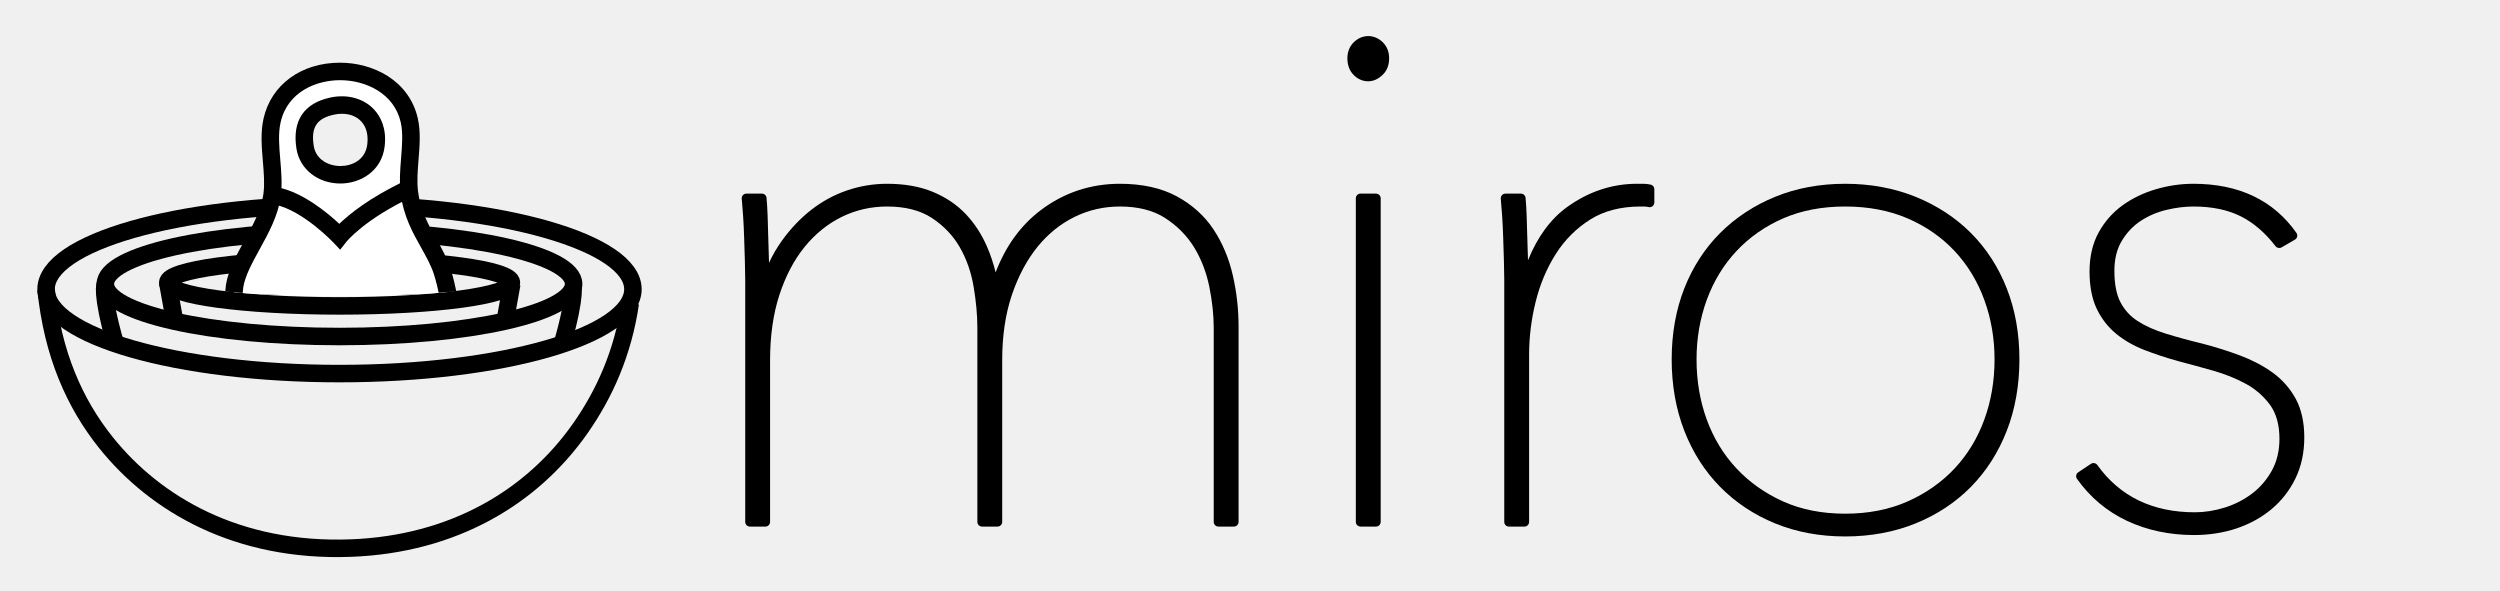
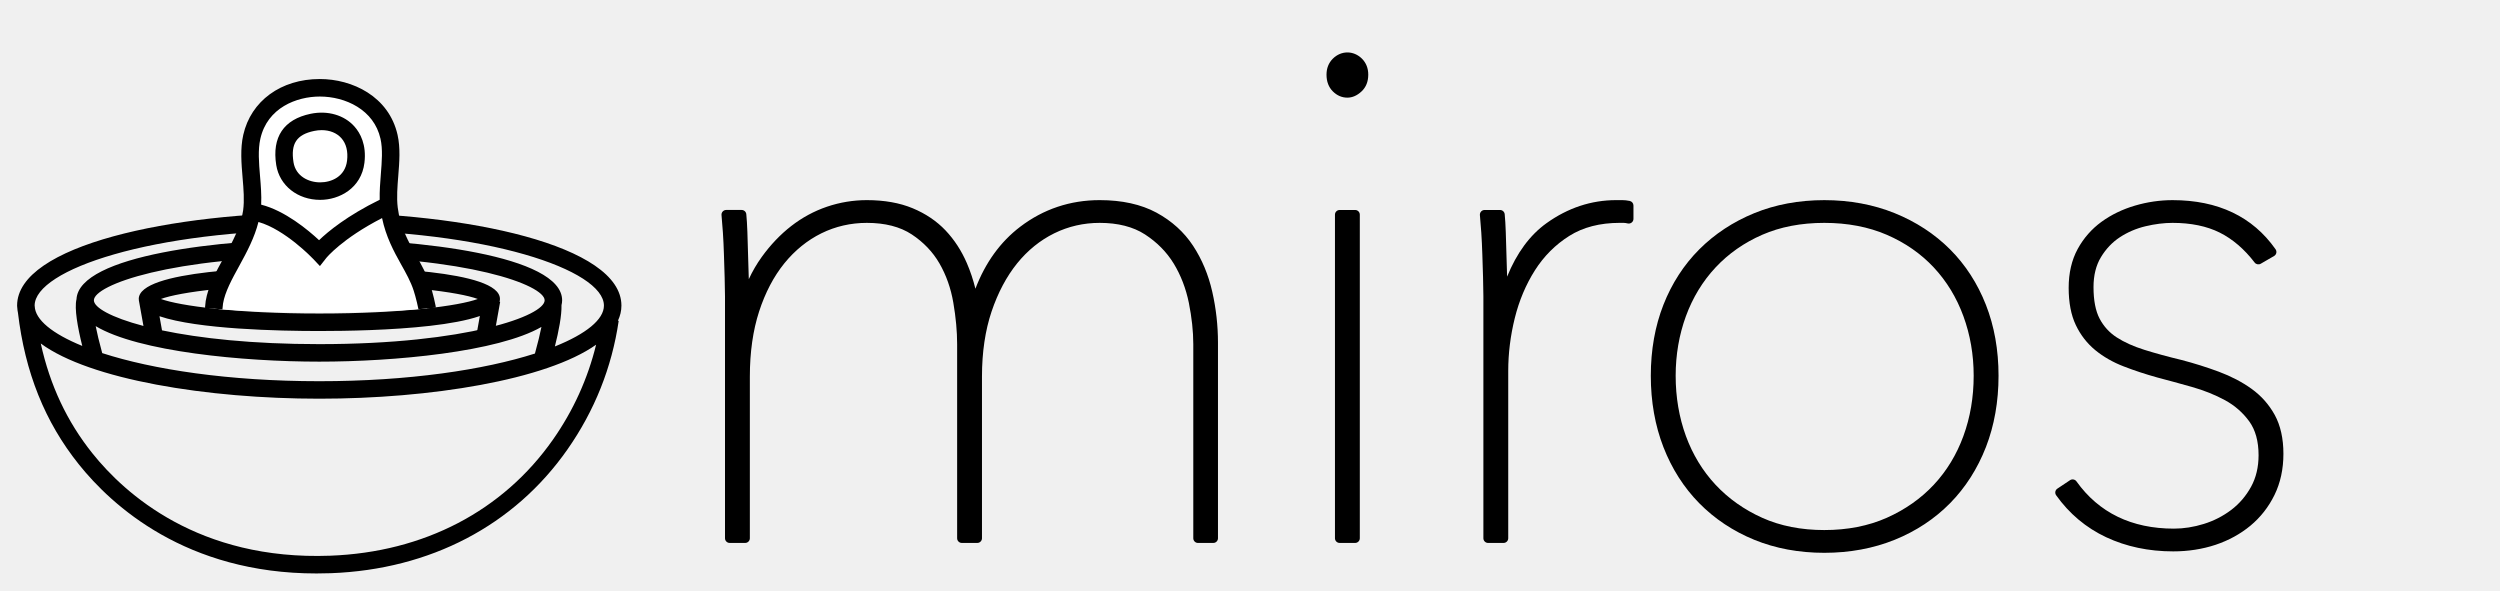
<svg xmlns="http://www.w3.org/2000/svg" xmlns:xlink="http://www.w3.org/1999/xlink" version="1.1" id="Layer_1" x="0px" y="0px" width="200px" height="47.253px" viewBox="0 0 200 47.253" enable-background="new 0 0 200 47.253" xml:space="preserve">
  <g>
+     <path d="M49.714,24.448c0-4.838-12.455-7.449-24.174-7.449c-11.718,0-24.172,2.611-24.172,7.449c0,0.03,0.006,0.06,0.007,0.09   l-0.003,0.001c0.002,0.021,0.006,0.043,0.009,0.064c0.008,0.145,0.026,0.285,0.056,0.426c0.562,4.748,2.15,8.723,4.87,12.119   c2.647,3.311,8.577,8.729,19.011,8.729c0.379,0,0.764-0.007,1.155-0.021c7.941-0.298,14.659-3.811,18.916-9.89   c2.177-3.106,3.559-6.571,4.107-10.299l-0.061-0.009C49.615,25.271,49.714,24.869,49.714,24.448z M25.54,18.399   c13.421,0,22.774,3.188,22.774,6.049c0,1.109-1.419,2.265-3.923,3.268c0.31-1.235,0.55-2.479,0.529-3.304   c0.031-0.126,0.051-0.254,0.051-0.386c0-3.6-11.619-4.906-19.429-4.906c-7.746,0-19.232,1.286-19.423,4.818   c-0.178,0.741,0.09,2.243,0.462,3.736c-2.406-0.979-3.77-2.103-3.804-3.184c-0.001-0.018-0.005-0.033-0.006-0.051   C2.789,21.58,12.133,18.399,25.54,18.399z M25.542,27.531c-5.382,0-9.583-0.473-12.581-1.103l-0.203-1.13   c3.05,1.043,9.536,1.184,12.79,1.184c4.344,0,14.448-0.25,14.448-2.563c0-2.314-10.104-2.564-14.448-2.564S11.1,21.604,11.1,23.918   c0,0.029,0.009,0.057,0.012,0.086l-0.007,0.001l0.372,2.072c-2.615-0.689-3.966-1.484-3.966-2.052   c0-1.224,6.193-3.506,18.032-3.506c11.837,0,18.029,2.282,18.029,3.506S37.378,27.531,25.542,27.531z M12.874,23.918   c1.474-0.548,6.036-1.164,12.674-1.164c6.638,0,11.201,0.616,12.674,1.164c-1.474,0.548-6.036,1.164-12.674,1.164   C18.911,25.082,14.349,24.466,12.874,23.918z M8.177,28.248c-0.247-0.896-0.414-1.607-0.522-2.157   c3.419,2.048,11.806,2.841,17.887,2.841c6.017,0,14.289-0.777,17.773-2.778c-0.11,0.548-0.276,1.249-0.52,2.129   c-4.042,1.292-10.053,2.214-17.255,2.214C18.274,30.496,12.219,29.558,8.177,28.248z M44.242,35.162   c-4,5.713-10.33,9.014-17.822,9.294C15.885,44.851,9.979,39.5,7.399,36.273c-2.039-2.546-3.4-5.447-4.138-8.794   c3.917,2.886,13.31,4.417,22.279,4.417c8.868,0,18.153-1.496,22.148-4.32C47.023,30.287,45.874,32.833,44.242,35.162z" />
    <g>
-       <path d="M97.084,18.359c-0.725-1.097-1.717-1.99-2.949-2.656c-1.233-0.665-2.761-1.001-4.541-1.001    c-2.361,0-4.501,0.717-6.36,2.131c-1.585,1.205-2.787,2.868-3.583,4.955c-0.179-0.721-0.409-1.406-0.686-2.048    c-0.43-0.994-1.002-1.874-1.704-2.614c-0.708-0.747-1.593-1.344-2.633-1.776c-1.036-0.43-2.268-0.648-3.661-0.648    c-1.087,0-2.159,0.177-3.189,0.526c-1.027,0.349-1.992,0.871-2.866,1.55c-0.869,0.676-1.66,1.507-2.353,2.469    c-0.394,0.547-0.741,1.141-1.037,1.778c-0.001-0.008-0.001-0.015-0.001-0.023l-0.112-3.744c-0.021-0.572-0.049-1.049-0.087-1.431    c-0.018-0.192-0.18-0.338-0.373-0.338h-1.238c-0.105,0-0.206,0.044-0.276,0.123c-0.072,0.078-0.107,0.183-0.096,0.288    c0.035,0.373,0.073,0.838,0.111,1.396c0.037,0.558,0.064,1.145,0.083,1.759l0.057,1.83c0.019,0.596,0.028,1.098,0.028,1.508    v19.359c0,0.207,0.168,0.375,0.375,0.375h1.238c0.207,0,0.375-0.168,0.375-0.375V28.808c0-1.94,0.25-3.69,0.742-5.203    c0.489-1.505,1.168-2.799,2.017-3.847c0.842-1.039,1.841-1.848,2.968-2.404c1.125-0.553,2.348-0.833,3.634-0.833    c1.455,0,2.664,0.311,3.592,0.923c0.94,0.622,1.687,1.403,2.216,2.322c0.538,0.931,0.912,1.987,1.109,3.14    c0.203,1.183,0.305,2.297,0.305,3.313v15.532c0,0.207,0.168,0.375,0.375,0.375h1.237c0.207,0,0.375-0.168,0.375-0.375V28.808    c0-1.938,0.26-3.687,0.769-5.198c0.509-1.508,1.198-2.804,2.045-3.852c0.842-1.04,1.841-1.848,2.971-2.404    c1.125-0.553,2.348-0.833,3.632-0.833c1.458,0,2.677,0.311,3.623,0.924c0.961,0.624,1.737,1.407,2.306,2.33    c0.572,0.934,0.982,1.991,1.219,3.142c0.236,1.173,0.357,2.284,0.357,3.302v15.532c0,0.207,0.168,0.375,0.375,0.375h1.238    c0.207,0,0.375-0.168,0.375-0.375V26.107c0-1.371-0.154-2.743-0.461-4.079C98.318,20.677,97.799,19.443,97.084,18.359z" />
-       <path d="M110.08,15.489h-1.238c-0.207,0-0.375,0.168-0.375,0.375v25.887c0,0.207,0.168,0.375,0.375,0.375h1.238    c0.207,0,0.375-0.168,0.375-0.375V15.864C110.455,15.657,110.287,15.489,110.08,15.489z" />
-       <path d="M108.295,3.387c-0.334,0.335-0.504,0.765-0.504,1.278c0,0.551,0.17,1,0.504,1.334c0.334,0.334,0.727,0.504,1.166,0.504    c0.396,0,0.777-0.167,1.129-0.495c0.359-0.335,0.541-0.787,0.541-1.344c0-0.512-0.17-0.942-0.504-1.279    C109.955,2.719,108.965,2.72,108.295,3.387z" />
-       <path d="M132.041,14.765c-0.215-0.042-0.406-0.063-0.576-0.063h-0.508c-1.984,0-3.857,0.62-5.564,1.843    c-1.33,0.953-2.389,2.388-3.154,4.279l-0.107-3.565c-0.02-0.572-0.049-1.049-0.086-1.431c-0.02-0.192-0.182-0.338-0.373-0.338    h-1.238c-0.105,0-0.205,0.044-0.277,0.123c-0.07,0.078-0.105,0.183-0.096,0.288c0.035,0.373,0.074,0.838,0.111,1.396    s0.064,1.145,0.084,1.759l0.057,1.83c0.018,0.596,0.027,1.098,0.027,1.508v19.359c0,0.207,0.168,0.375,0.375,0.375h1.238    c0.207,0,0.375-0.168,0.375-0.375V28.358c0-1.394,0.176-2.812,0.523-4.215c0.346-1.4,0.889-2.688,1.613-3.828    c0.717-1.129,1.643-2.056,2.754-2.754c1.096-0.69,2.447-1.04,4.02-1.04h0.311c0.098,0,0.209,0.015,0.332,0.045    c0.109,0.027,0.23,0.002,0.32-0.069c0.092-0.071,0.145-0.18,0.145-0.295v-1.069C132.346,14.953,132.219,14.799,132.041,14.765z" />
-       <path d="M157.672,18.638c-1.232-1.231-2.723-2.206-4.43-2.896c-1.707-0.69-3.6-1.04-5.627-1.04c-2.029,0-3.912,0.35-5.602,1.041    c-1.688,0.69-3.168,1.665-4.4,2.896c-1.23,1.232-2.197,2.724-2.869,4.433c-0.67,1.706-1.01,3.617-1.01,5.68s0.34,3.983,1.01,5.708    c0.672,1.729,1.637,3.24,2.867,4.489c1.232,1.25,2.713,2.235,4.402,2.926s3.574,1.041,5.602,1.041s3.92-0.35,5.627-1.041    c1.709-0.691,3.199-1.676,4.432-2.926c1.23-1.249,2.195-2.759,2.869-4.489c0.67-1.724,1.01-3.645,1.01-5.708    s-0.34-3.974-1.012-5.68C159.869,21.362,158.902,19.871,157.672,18.638z M147.615,41.095c-1.852,0-3.523-0.33-4.967-0.98    c-1.449-0.652-2.705-1.541-3.734-2.644c-1.031-1.103-1.828-2.414-2.371-3.896c-0.545-1.489-0.82-3.112-0.82-4.824    c0-1.673,0.275-3.277,0.82-4.767c0.543-1.483,1.34-2.793,2.371-3.896c1.029-1.102,2.283-1.981,3.73-2.613    c1.445-0.633,3.117-0.954,4.971-0.954c1.852,0,3.535,0.321,5,0.954c1.465,0.633,2.729,1.512,3.758,2.613    c1.029,1.103,1.828,2.414,2.369,3.896c0.547,1.492,0.822,3.096,0.822,4.767c0,1.709-0.275,3.333-0.822,4.824    c-0.541,1.483-1.338,2.794-2.369,3.896c-1.029,1.102-2.295,1.991-3.762,2.643C151.146,40.765,149.467,41.095,147.615,41.095z" />
-       <path d="M183.652,31.891c-0.459-0.833-1.084-1.538-1.855-2.093c-0.754-0.542-1.637-1.002-2.621-1.37    c-0.965-0.359-1.971-0.675-2.996-0.942c-1.068-0.256-2.064-0.529-2.961-0.809c-0.865-0.271-1.609-0.606-2.215-0.998    c-0.58-0.375-1.039-0.877-1.363-1.492c-0.326-0.617-0.49-1.467-0.49-2.526c0-0.939,0.199-1.745,0.594-2.395    c0.398-0.661,0.908-1.198,1.516-1.597c0.617-0.405,1.307-0.7,2.049-0.877c0.754-0.18,1.482-0.271,2.164-0.271    c1.471,0,2.738,0.261,3.77,0.776c1.033,0.516,1.975,1.323,2.797,2.397c0.115,0.15,0.324,0.189,0.486,0.097l1.068-0.619    c0.092-0.053,0.156-0.141,0.18-0.244c0.021-0.103,0-0.21-0.061-0.296c-1.83-2.608-4.602-3.93-8.24-3.93    c-1.008,0-2.02,0.147-3.004,0.437c-0.994,0.292-1.895,0.728-2.676,1.294c-0.791,0.574-1.434,1.307-1.91,2.178    c-0.479,0.878-0.721,1.923-0.721,3.106c0,1.178,0.191,2.179,0.57,2.974c0.377,0.796,0.904,1.474,1.564,2.015    c0.648,0.531,1.412,0.968,2.27,1.298c0.834,0.323,1.734,0.621,2.686,0.885c0.859,0.225,1.785,0.478,2.777,0.758    c0.965,0.273,1.855,0.632,2.652,1.066c0.771,0.422,1.422,0.991,1.93,1.691c0.494,0.683,0.744,1.594,0.744,2.707    c0,0.944-0.201,1.792-0.6,2.521c-0.404,0.737-0.938,1.36-1.586,1.851c-0.658,0.498-1.395,0.875-2.193,1.123    c-0.803,0.25-1.607,0.377-2.393,0.377c-3.383,0-6.006-1.272-7.797-3.782c-0.117-0.166-0.348-0.205-0.514-0.094l-1.014,0.676    c-0.084,0.056-0.143,0.144-0.162,0.244c-0.018,0.1,0.006,0.203,0.064,0.285c1.047,1.472,2.393,2.602,4.002,3.358    c1.6,0.751,3.404,1.133,5.363,1.133c1.197,0,2.336-0.177,3.385-0.525c1.053-0.352,1.992-0.867,2.793-1.531    c0.807-0.669,1.455-1.497,1.926-2.459c0.473-0.966,0.713-2.072,0.713-3.288C184.344,33.778,184.111,32.733,183.652,31.891z" />
+       <g>
+         <path d="M95.449,19.667c-0.72-1.097-1.705-1.99-2.932-2.656c-1.233-0.665-2.761-1.001-4.541-1.001     c-2.361,0-4.501,0.717-6.36,2.131c-1.585,1.205-2.787,2.868-3.583,4.955c-0.179-0.721-0.409-1.406-0.686-2.048     c-0.43-0.994-1.002-1.874-1.704-2.614c-0.708-0.747-1.593-1.344-2.633-1.776c-1.036-0.43-2.268-0.648-3.661-0.648     c-1.087,0-2.159,0.177-3.189,0.526c-1.027,0.349-1.992,0.871-2.866,1.55c-0.869,0.676-1.66,1.507-2.353,2.469     c-0.394,0.547-0.741,1.141-1.037,1.778c-0.001-0.008-0.001-0.015-0.001-0.023l-0.112-3.744c-0.021-0.572-0.049-1.049-0.087-1.431     c-0.018-0.192-0.18-0.338-0.373-0.338h-1.238c-0.105,0-0.206,0.044-0.276,0.123c-0.072,0.078-0.107,0.183-0.096,0.288     c0.035,0.373,0.073,0.838,0.111,1.396c0.037,0.558,0.064,1.145,0.083,1.759l0.057,1.83c0.019,0.596,0.028,1.098,0.028,1.508     V43.06c0,0.207,0.168,0.375,0.375,0.375h1.238c0.207,0,0.375-0.168,0.375-0.375V30.117c0-1.94,0.25-3.69,0.742-5.203     c0.489-1.504,1.168-2.798,2.017-3.847c0.842-1.039,1.841-1.848,2.968-2.404c1.125-0.553,2.348-0.833,3.634-0.833     c1.455,0,2.664,0.311,3.592,0.923c0.94,0.622,1.687,1.403,2.216,2.322c0.538,0.931,0.912,1.987,1.109,3.14     c0.203,1.183,0.305,2.297,0.305,3.313V43.06c0,0.207,0.168,0.375,0.375,0.375h1.237c0.207,0,0.375-0.168,0.375-0.375V30.117     c0-1.938,0.26-3.688,0.769-5.198c0.509-1.508,1.198-2.804,2.045-3.852c0.842-1.04,1.841-1.848,2.971-2.404     c1.125-0.553,2.348-0.833,3.632-0.833c1.458,0,2.677,0.311,3.623,0.924c0.961,0.624,1.735,1.407,2.299,2.33     c0.569,0.934,0.976,1.991,1.211,3.143c0.234,1.172,0.355,2.283,0.355,3.302V43.06c0,0.207,0.167,0.375,0.372,0.375h1.23     c0.206,0,0.373-0.168,0.373-0.375V27.416c0-1.371-0.153-2.743-0.458-4.079C96.675,21.986,96.159,20.751,95.449,19.667z" />
+       </g>
+       <g>
+         <path d="M108.41,16.798h-1.238c-0.207,0-0.375,0.168-0.375,0.375V43.06c0,0.207,0.168,0.375,0.375,0.375h1.238     c0.207,0,0.375-0.168,0.375-0.375V17.173C108.785,16.966,108.617,16.798,108.41,16.798z" />
+       </g>
+       <g>
+         <path d="M106.625,4.696c-0.334,0.335-0.504,0.765-0.504,1.278c0,0.551,0.17,1,0.504,1.334c0.334,0.334,0.727,0.504,1.166,0.504     c0.396,0,0.777-0.167,1.129-0.495c0.359-0.335,0.541-0.787,0.541-1.344c0-0.512-0.17-0.942-0.504-1.279     C108.285,4.028,107.295,4.028,106.625,4.696z" />
+       </g>
+       <g>
+         <path d="M130.371,16.073c-0.215-0.042-0.406-0.063-0.576-0.063h-0.508c-1.984,0-3.857,0.62-5.564,1.843     c-1.33,0.953-2.389,2.388-3.154,4.279l-0.107-3.565c-0.02-0.572-0.049-1.049-0.086-1.431c-0.02-0.192-0.182-0.338-0.373-0.338     h-1.238c-0.105,0-0.205,0.044-0.277,0.123c-0.07,0.078-0.105,0.183-0.096,0.288c0.035,0.373,0.074,0.838,0.111,1.396     s0.064,1.145,0.084,1.759l0.057,1.83c0.018,0.596,0.027,1.098,0.027,1.508V43.06c0,0.207,0.168,0.375,0.375,0.375h1.238     c0.207,0,0.375-0.168,0.375-0.375V29.667c0-1.394,0.176-2.812,0.523-4.216c0.346-1.4,0.889-2.688,1.613-3.828     c0.717-1.129,1.643-2.056,2.754-2.754c1.096-0.69,2.447-1.04,4.02-1.04h0.311c0.098,0,0.209,0.015,0.332,0.045     c0.109,0.027,0.23,0.002,0.32-0.069c0.092-0.071,0.145-0.18,0.145-0.295v-1.069C130.676,16.262,130.549,16.107,130.371,16.073z" />
+       </g>
+       <g>
+         <path d="M156.002,19.947c-1.232-1.231-2.723-2.206-4.43-2.896c-1.707-0.69-3.6-1.04-5.627-1.04c-2.029,0-3.912,0.35-5.602,1.041     c-1.688,0.69-3.168,1.665-4.4,2.896c-1.23,1.232-2.197,2.724-2.869,4.434c-0.67,1.705-1.01,3.617-1.01,5.68     s0.34,3.983,1.01,5.707c0.672,1.73,1.637,3.24,2.867,4.489c1.232,1.251,2.713,2.235,4.402,2.926s3.574,1.041,5.602,1.041     s3.92-0.351,5.627-1.04c1.709-0.691,3.199-1.676,4.432-2.927c1.23-1.249,2.195-2.759,2.869-4.489     c0.67-1.724,1.01-3.645,1.01-5.707s-0.34-3.975-1.012-5.68C158.199,22.67,157.232,21.179,156.002,19.947z M145.945,42.404     c-1.852,0-3.523-0.33-4.967-0.98c-1.449-0.651-2.705-1.541-3.734-2.643c-1.031-1.104-1.828-2.414-2.371-3.896     c-0.545-1.49-0.82-3.113-0.82-4.824c0-1.673,0.275-3.277,0.82-4.768c0.543-1.482,1.34-2.793,2.371-3.896     c1.029-1.102,2.283-1.981,3.73-2.613c1.445-0.633,3.117-0.954,4.971-0.954c1.852,0,3.535,0.321,5,0.954     c1.465,0.633,2.729,1.512,3.758,2.613c1.029,1.103,1.828,2.414,2.369,3.896c0.547,1.492,0.822,3.097,0.822,4.768     c0,1.709-0.275,3.332-0.822,4.824c-0.541,1.482-1.338,2.793-2.369,3.896c-1.029,1.102-2.295,1.99-3.762,2.643     C149.477,42.074,147.797,42.404,145.945,42.404z" />
+       </g>
+       <g>
+         <path d="M181.982,33.2c-0.459-0.833-1.084-1.538-1.855-2.093c-0.754-0.542-1.637-1.003-2.621-1.37     c-0.965-0.358-1.971-0.675-2.996-0.942c-1.068-0.256-2.064-0.528-2.961-0.809c-0.865-0.271-1.609-0.605-2.215-0.998     c-0.58-0.375-1.039-0.877-1.363-1.492c-0.326-0.617-0.49-1.467-0.49-2.526c0-0.939,0.199-1.745,0.594-2.395     c0.398-0.661,0.908-1.198,1.516-1.597c0.617-0.405,1.307-0.7,2.049-0.877c0.754-0.18,1.482-0.271,2.164-0.271     c1.471,0,2.738,0.261,3.77,0.776c1.033,0.516,1.975,1.323,2.797,2.397c0.115,0.15,0.324,0.189,0.486,0.097l1.068-0.619     c0.092-0.053,0.156-0.141,0.18-0.244c0.021-0.103,0-0.21-0.061-0.296c-1.83-2.608-4.602-3.93-8.24-3.93     c-1.008,0-2.02,0.147-3.004,0.437c-0.994,0.292-1.895,0.728-2.676,1.294c-0.791,0.574-1.434,1.307-1.91,2.178     c-0.479,0.878-0.721,1.923-0.721,3.106c0,1.179,0.191,2.179,0.57,2.974c0.377,0.797,0.904,1.475,1.564,2.016     c0.648,0.53,1.412,0.967,2.27,1.297c0.834,0.324,1.734,0.621,2.686,0.886c0.859,0.225,1.785,0.478,2.777,0.758     c0.965,0.273,1.855,0.632,2.652,1.065c0.771,0.422,1.422,0.991,1.93,1.691c0.494,0.684,0.744,1.594,0.744,2.707     c0,0.944-0.201,1.793-0.6,2.521c-0.404,0.736-0.938,1.359-1.586,1.851c-0.658,0.497-1.395,0.875-2.193,1.122     c-0.803,0.25-1.607,0.377-2.393,0.377c-3.383,0-6.006-1.271-7.797-3.781c-0.117-0.166-0.348-0.205-0.514-0.095l-1.014,0.676     c-0.084,0.056-0.143,0.144-0.162,0.244c-0.018,0.1,0.006,0.202,0.064,0.285c1.047,1.472,2.393,2.603,4.002,3.358     c1.6,0.751,3.404,1.133,5.363,1.133c1.197,0,2.336-0.178,3.385-0.525c1.053-0.352,1.992-0.867,2.793-1.531     c0.807-0.67,1.455-1.496,1.926-2.459c0.473-0.966,0.713-2.072,0.713-3.288C182.674,35.086,182.441,34.042,181.982,33.2z" />
+       </g>
    </g>
    <g>
-       <g>
-         <path fill-rule="evenodd" clip-rule="evenodd" fill="none" stroke="#000000" stroke-width="1.4" stroke-miterlimit="10" d="     M50.422,24.256c-0.584,3.969-2.066,7.257-3.988,9.999c-3.869,5.525-10.174,9.285-18.369,9.592     c-9.051,0.339-15.635-3.495-19.593-8.445c-2.508-3.132-4.26-7.09-4.785-12.243" />
-       </g>
-     </g>
-     <ellipse fill-rule="evenodd" clip-rule="evenodd" fill="none" stroke="#000000" stroke-width="1.4" stroke-miterlimit="10" cx="27.16" cy="23.139" rx="23.473" ry="6.748" />
-     <path fill-rule="evenodd" clip-rule="evenodd" fill="none" stroke="#000000" stroke-width="1.4" stroke-miterlimit="10" d="   M45.889,22.717c0,2.323-8.381,4.205-18.729,4.205c-10.347,0-18.732-1.882-18.732-4.205c0-2.323,8.385-4.206,18.732-4.206   C37.508,18.511,45.889,20.394,45.889,22.717z" />
-     <ellipse fill-rule="evenodd" clip-rule="evenodd" fill="none" stroke="#000000" stroke-width="1.4" stroke-miterlimit="10" cx="27.167" cy="22.61" rx="13.748" ry="1.863" />
-     <g>
      <defs>
-         <path id="SVGID_1_" d="M40.567,21.924c1.404-1.225,1.184-3.54-0.62-4.445c0.675-1.342,0.15-3.12-1.541-3.762     c0.396-1.078,0.066-2.359-0.957-3.117C38.071,9.641,38,8.375,37.284,7.466c0.792-0.841,0.924-2.073,0.432-3.062     c0.85-1.657-0.118-4.041-2.916-4.054C29.375,0.325,23.967,0.025,18.541,0c-2.466-0.012-3.511,1.828-3.15,3.406     c-1.202,0.839-1.485,2.398-0.812,3.565c-1.26,1.101-1.223,3.112,0.125,4.162c-0.928,0.811-1.026,2.054-0.486,3.073     c-1.084,0.91-1.271,2.46-0.523,3.574c-1.389,1.02-1.137,2.967,0.195,4.072c-0.297,0.12-0.471,0.246-0.471,0.376     c0,0.811,6.156,1.468,13.748,1.468c7.595,0,13.748-0.657,13.748-1.468C40.915,22.124,40.769,22.023,40.567,21.924z" />
+         <path id="SVGID_1_" d="M38.948,23.232c1.404-1.225,1.184-3.54-0.62-4.445c0.675-1.342,0.15-3.12-1.541-3.762     c0.396-1.078,0.066-2.359-0.957-3.117c0.621-0.958,0.551-2.224-0.166-3.133c0.792-0.841,0.924-2.073,0.432-3.062     c0.85-1.657-0.118-4.041-2.916-4.054c-5.424-0.025-10.832-0.325-16.258-0.35c-2.466-0.012-3.511,1.828-3.15,3.406     C12.57,5.554,12.287,7.112,12.96,8.28c-1.26,1.101-1.223,3.112,0.125,4.162c-0.928,0.811-1.026,2.054-0.486,3.073     c-1.084,0.91-1.271,2.46-0.523,3.574c-1.389,1.02-1.137,2.967,0.195,4.072c-0.297,0.12-0.471,0.246-0.471,0.376     c0,0.81,6.156,1.468,13.748,1.468c7.595,0,13.748-0.658,13.748-1.468C39.296,23.432,39.15,23.332,38.948,23.232z" />
      </defs>
      <clipPath id="SVGID_2_">
        <use xlink:href="#SVGID_1_" overflow="visible" />
      </clipPath>
+       <path clip-path="url(#SVGID_2_)" fill-rule="evenodd" clip-rule="evenodd" fill="#FFFFFF" d="M33.758,23.028    c-0.649-2.014-2.298-3.597-2.634-6.344c-0.229-1.874,0.39-4,0-5.737c-1.156-5.138-9.778-5.326-10.979,0    c-0.418,1.854,0.263,4.079,0,5.986c-0.363,2.653-2.618,4.989-2.993,7.234c-1.648,13.14,18.219,12.781,17.078,0.867    C34.181,24.55,33.918,23.506,33.758,23.028z" />
      <g clip-path="url(#SVGID_2_)">
-         <g>
-           <g>
-             <path fill-rule="evenodd" clip-rule="evenodd" fill="#FFFFFF" d="M26.887,17.848c1.266-0.117,2.203,0.577,2.869,1.192       c0.726,0.668,1.279,1.47,1.76,2.285c0.896,1.527,1.798,3.838,2.207,5.878c0.237,1.184,0.37,2.519,0.195,3.712       c-0.167,1.147-0.597,2.098-1.156,2.891c-1.116,1.597-2.939,2.684-5.31,2.773c-2.611,0.098-4.52-1.011-5.663-2.441       c-0.891-1.111-1.511-2.581-1.466-4.609c0.015-0.66,0.102-1.276,0.196-1.817c0.396-2.306,1.211-4.413,2.091-6.015       c0.687-1.256,1.527-2.523,2.773-3.301C25.823,18.119,26.271,17.904,26.887,17.848z" />
-             <path d="M27.132,37.286c-2.402,0-4.494-0.963-5.891-2.711c-1.118-1.396-1.664-3.099-1.62-5.063       c0.018-0.763,0.126-1.462,0.206-1.922c0.369-2.146,1.139-4.36,2.168-6.232c0.647-1.183,1.575-2.658,3.017-3.558       c0.446-0.28,1.012-0.577,1.811-0.651c1.571-0.146,2.711,0.73,3.41,1.375c0.676,0.623,1.258,1.376,1.888,2.444       c0.987,1.683,1.886,4.075,2.291,6.097c0.299,1.493,0.366,2.822,0.202,3.951c-0.169,1.158-0.599,2.232-1.277,3.194       c-1.318,1.886-3.399,2.977-5.857,3.07C27.361,37.284,27.246,37.286,27.132,37.286z M27.167,18.537       c-0.07,0-0.142,0.003-0.215,0.01c-0.476,0.044-0.822,0.208-1.195,0.443c-1.16,0.724-1.93,1.944-2.531,3.043       c-0.957,1.741-1.672,3.799-2.016,5.796c-0.079,0.452-0.17,1.054-0.186,1.714c-0.037,1.647,0.393,3.006,1.312,4.154       c0.676,0.846,2.287,2.291,5.088,2.179c2.008-0.076,3.699-0.954,4.761-2.474c0.552-0.782,0.9-1.652,1.037-2.59       c0.14-0.956,0.074-2.156-0.189-3.473c-0.371-1.853-1.224-4.127-2.124-5.66c-0.556-0.943-1.059-1.598-1.63-2.124       C28.766,19.081,28.062,18.537,27.167,18.537z" />
-           </g>
-         </g>
-       </g>
-       <g clip-path="url(#SVGID_2_)">
-         <path fill-rule="evenodd" clip-rule="evenodd" fill="#FFFFFF" d="M35.377,21.72c-0.649-2.014-2.298-3.597-2.634-6.344     c-0.229-1.874,0.39-4,0-5.737c-1.156-5.138-9.778-5.326-10.979,0c-0.418,1.854,0.263,4.079,0,5.986     c-0.363,2.653-2.618,4.989-2.993,7.235C17.124,35.999,36.991,35.64,35.85,23.727C35.799,23.242,35.537,22.197,35.377,21.72z      M30.079,11.628c-0.377,3.115-5.198,3.105-5.67,0.157c-0.333-2.101,0.674-2.989,2.206-3.306     C28.584,8.071,30.359,9.294,30.079,11.628z" />
-         <path d="M27.262,33.389C27.261,33.389,27.261,33.389,27.262,33.389c-2.863,0-5.478-1.103-7.174-3.025     c-1.697-1.923-2.392-4.548-2.01-7.591c0.2-1.201,0.813-2.317,1.463-3.499c0.667-1.212,1.355-2.466,1.531-3.744     c0.111-0.805,0.036-1.689-0.043-2.625c-0.096-1.139-0.195-2.317,0.054-3.42c0.612-2.715,3.015-4.47,6.123-4.47     c2.596,0,5.526,1.383,6.222,4.471c0.234,1.045,0.144,2.178,0.056,3.273c-0.069,0.857-0.14,1.745-0.044,2.533     c0.189,1.547,0.846,2.717,1.481,3.849c0.419,0.747,0.852,1.519,1.125,2.365c0.16,0.476,0.444,1.583,0.503,2.149     c0.254,2.655-0.456,4.984-2.054,6.742C32.764,32.298,30.128,33.389,27.262,33.389z M27.204,6.414     c-1.843,0-4.195,0.885-4.757,3.378c-0.201,0.893-0.115,1.914-0.024,2.995c0.082,0.971,0.167,1.975,0.035,2.934     c-0.21,1.535-0.963,2.904-1.691,4.228c-0.59,1.074-1.148,2.089-1.305,3.026c-0.326,2.604,0.252,4.849,1.675,6.462     c1.431,1.622,3.663,2.552,6.124,2.552c2.473,0,4.731-0.923,6.195-2.534c1.325-1.458,1.912-3.416,1.697-5.661     c-0.042-0.4-0.283-1.385-0.439-1.851c-0.232-0.721-0.613-1.399-1.016-2.118c-0.669-1.192-1.427-2.543-1.649-4.364     c-0.114-0.93-0.037-1.888,0.038-2.815c0.083-1.037,0.162-2.016-0.026-2.854C31.535,7.458,29.243,6.414,27.204,6.414z      M27.231,14.681c-1.806,0-3.251-1.145-3.515-2.784c-0.355-2.238,0.598-3.656,2.755-4.103c1.365-0.282,2.692,0.105,3.504,1.021     c0.46,0.519,0.973,1.443,0.797,2.897C30.527,13.752,28.764,14.681,27.231,14.681z M27.355,9.102c-0.196,0-0.397,0.021-0.6,0.063     c-1.413,0.292-1.893,1.02-1.656,2.511c0.178,1.108,1.199,1.605,2.132,1.605c0.896,0,1.997-0.455,2.152-1.736     c0.089-0.742-0.068-1.364-0.455-1.8C28.562,9.33,28.003,9.102,27.355,9.102z" />
-       </g>
-       <g clip-path="url(#SVGID_2_)">
-         <path fill-rule="evenodd" clip-rule="evenodd" fill="#FFFFFF" d="M22.178,15.695c2.457,0.527,4.986,3.211,4.986,3.211     s1.5-1.909,5.563-3.818" />
-         <path d="M27.213,19.977l-0.558-0.59c-0.024-0.025-2.413-2.533-4.624-3.007l0.294-1.369c1.967,0.422,3.911,2.047,4.82,2.896     c0.766-0.741,2.411-2.102,5.285-3.452l0.595,1.268c-3.869,1.817-5.297,3.599-5.311,3.617L27.213,19.977z" />
+         <path d="M25.613,15.989c1.533,0,3.295-0.929,3.542-2.969c0.175-1.454-0.337-2.378-0.797-2.897     c-0.812-0.916-2.139-1.303-3.504-1.021c-2.157,0.447-3.11,1.865-2.755,4.103C22.361,14.844,23.807,15.989,25.613,15.989z      M25.137,10.474c0.202-0.042,0.404-0.063,0.6-0.063c0.647,0,1.206,0.228,1.573,0.642c0.387,0.436,0.544,1.059,0.455,1.8     c-0.155,1.282-1.256,1.736-2.152,1.736c-0.933,0-1.954-0.497-2.132-1.605C23.244,11.494,23.724,10.766,25.137,10.474z" />
+         <path d="M34.927,24.962c-0.059-0.566-0.343-1.673-0.503-2.149c-0.272-0.846-0.706-1.618-1.125-2.365     c-0.635-1.132-1.292-2.302-1.481-3.849c-0.096-0.789-0.025-1.676,0.044-2.533c0.088-1.095,0.179-2.228-0.056-3.273     c-0.695-3.088-3.626-4.471-6.222-4.471c-3.107,0-5.511,1.755-6.123,4.47c-0.249,1.103-0.15,2.281-0.054,3.42     c0.079,0.936,0.154,1.82,0.043,2.625c-0.175,1.278-0.864,2.532-1.531,3.744c-0.65,1.182-1.263,2.298-1.463,3.499     c-0.382,3.042,0.313,5.667,2.01,7.59s4.312,3.025,7.174,3.025c0,0,0,0,0,0c2.867,0,5.502-1.09,7.23-2.992     C34.471,29.947,35.182,27.618,34.927,24.962z M20.828,11.101c0.562-2.493,2.914-3.378,4.757-3.378     c2.039,0,4.331,1.044,4.855,3.377c0.188,0.837,0.109,1.817,0.026,2.854c-0.054,0.667-0.106,1.349-0.09,2.025     c-2.598,1.277-4.125,2.535-4.851,3.236c-0.88-0.822-2.73-2.36-4.631-2.842c0.035-0.755-0.027-1.526-0.091-2.278     C20.713,13.014,20.627,11.993,20.828,11.101z M31.837,30.763c-1.463,1.611-3.722,2.534-6.195,2.534     c-2.461,0-4.693-0.931-6.124-2.552c-1.423-1.613-2.001-3.857-1.675-6.463c0.157-0.937,0.714-1.952,1.305-3.026     c0.609-1.109,1.217-2.255,1.528-3.498c2.134,0.604,4.337,2.912,4.36,2.937l0.558,0.59l0.501-0.638     c0.013-0.017,1.237-1.538,4.47-3.201c0.306,1.478,0.933,2.652,1.513,3.687c0.403,0.718,0.784,1.397,1.016,2.118     c0.156,0.466,0.398,1.451,0.439,1.851C33.749,27.347,33.163,29.305,31.837,30.763z" />
      </g>
    </g>
-     <path fill-rule="evenodd" clip-rule="evenodd" fill="none" stroke="#000000" stroke-width="1.4" stroke-miterlimit="10" d="   M8.428,22.717c0,0-0.381,0.63,0.794,4.775" />
-     <line fill-rule="evenodd" clip-rule="evenodd" fill="none" stroke="#000000" stroke-width="1.4" stroke-miterlimit="10" x1="13.412" y1="22.574" x2="13.924" y2="25.431" />
-     <line fill-rule="evenodd" clip-rule="evenodd" fill="none" stroke="#000000" stroke-width="1.4" stroke-miterlimit="10" x1="40.943" y1="22.717" x2="40.43" y2="25.574" />
-     <path fill-rule="evenodd" clip-rule="evenodd" fill="none" stroke="#000000" stroke-width="1.4" stroke-miterlimit="10" d="   M45.792,22.717c0,0,0.381,0.63-0.795,4.775" />
+     <g>
+       <rect x="38.368" y="24.003" transform="matrix(0.9843 0.1765 -0.1765 0.9843 5.1057 -6.4955)" width="1.4" height="2.903" />
+     </g>
  </g>
</svg>
